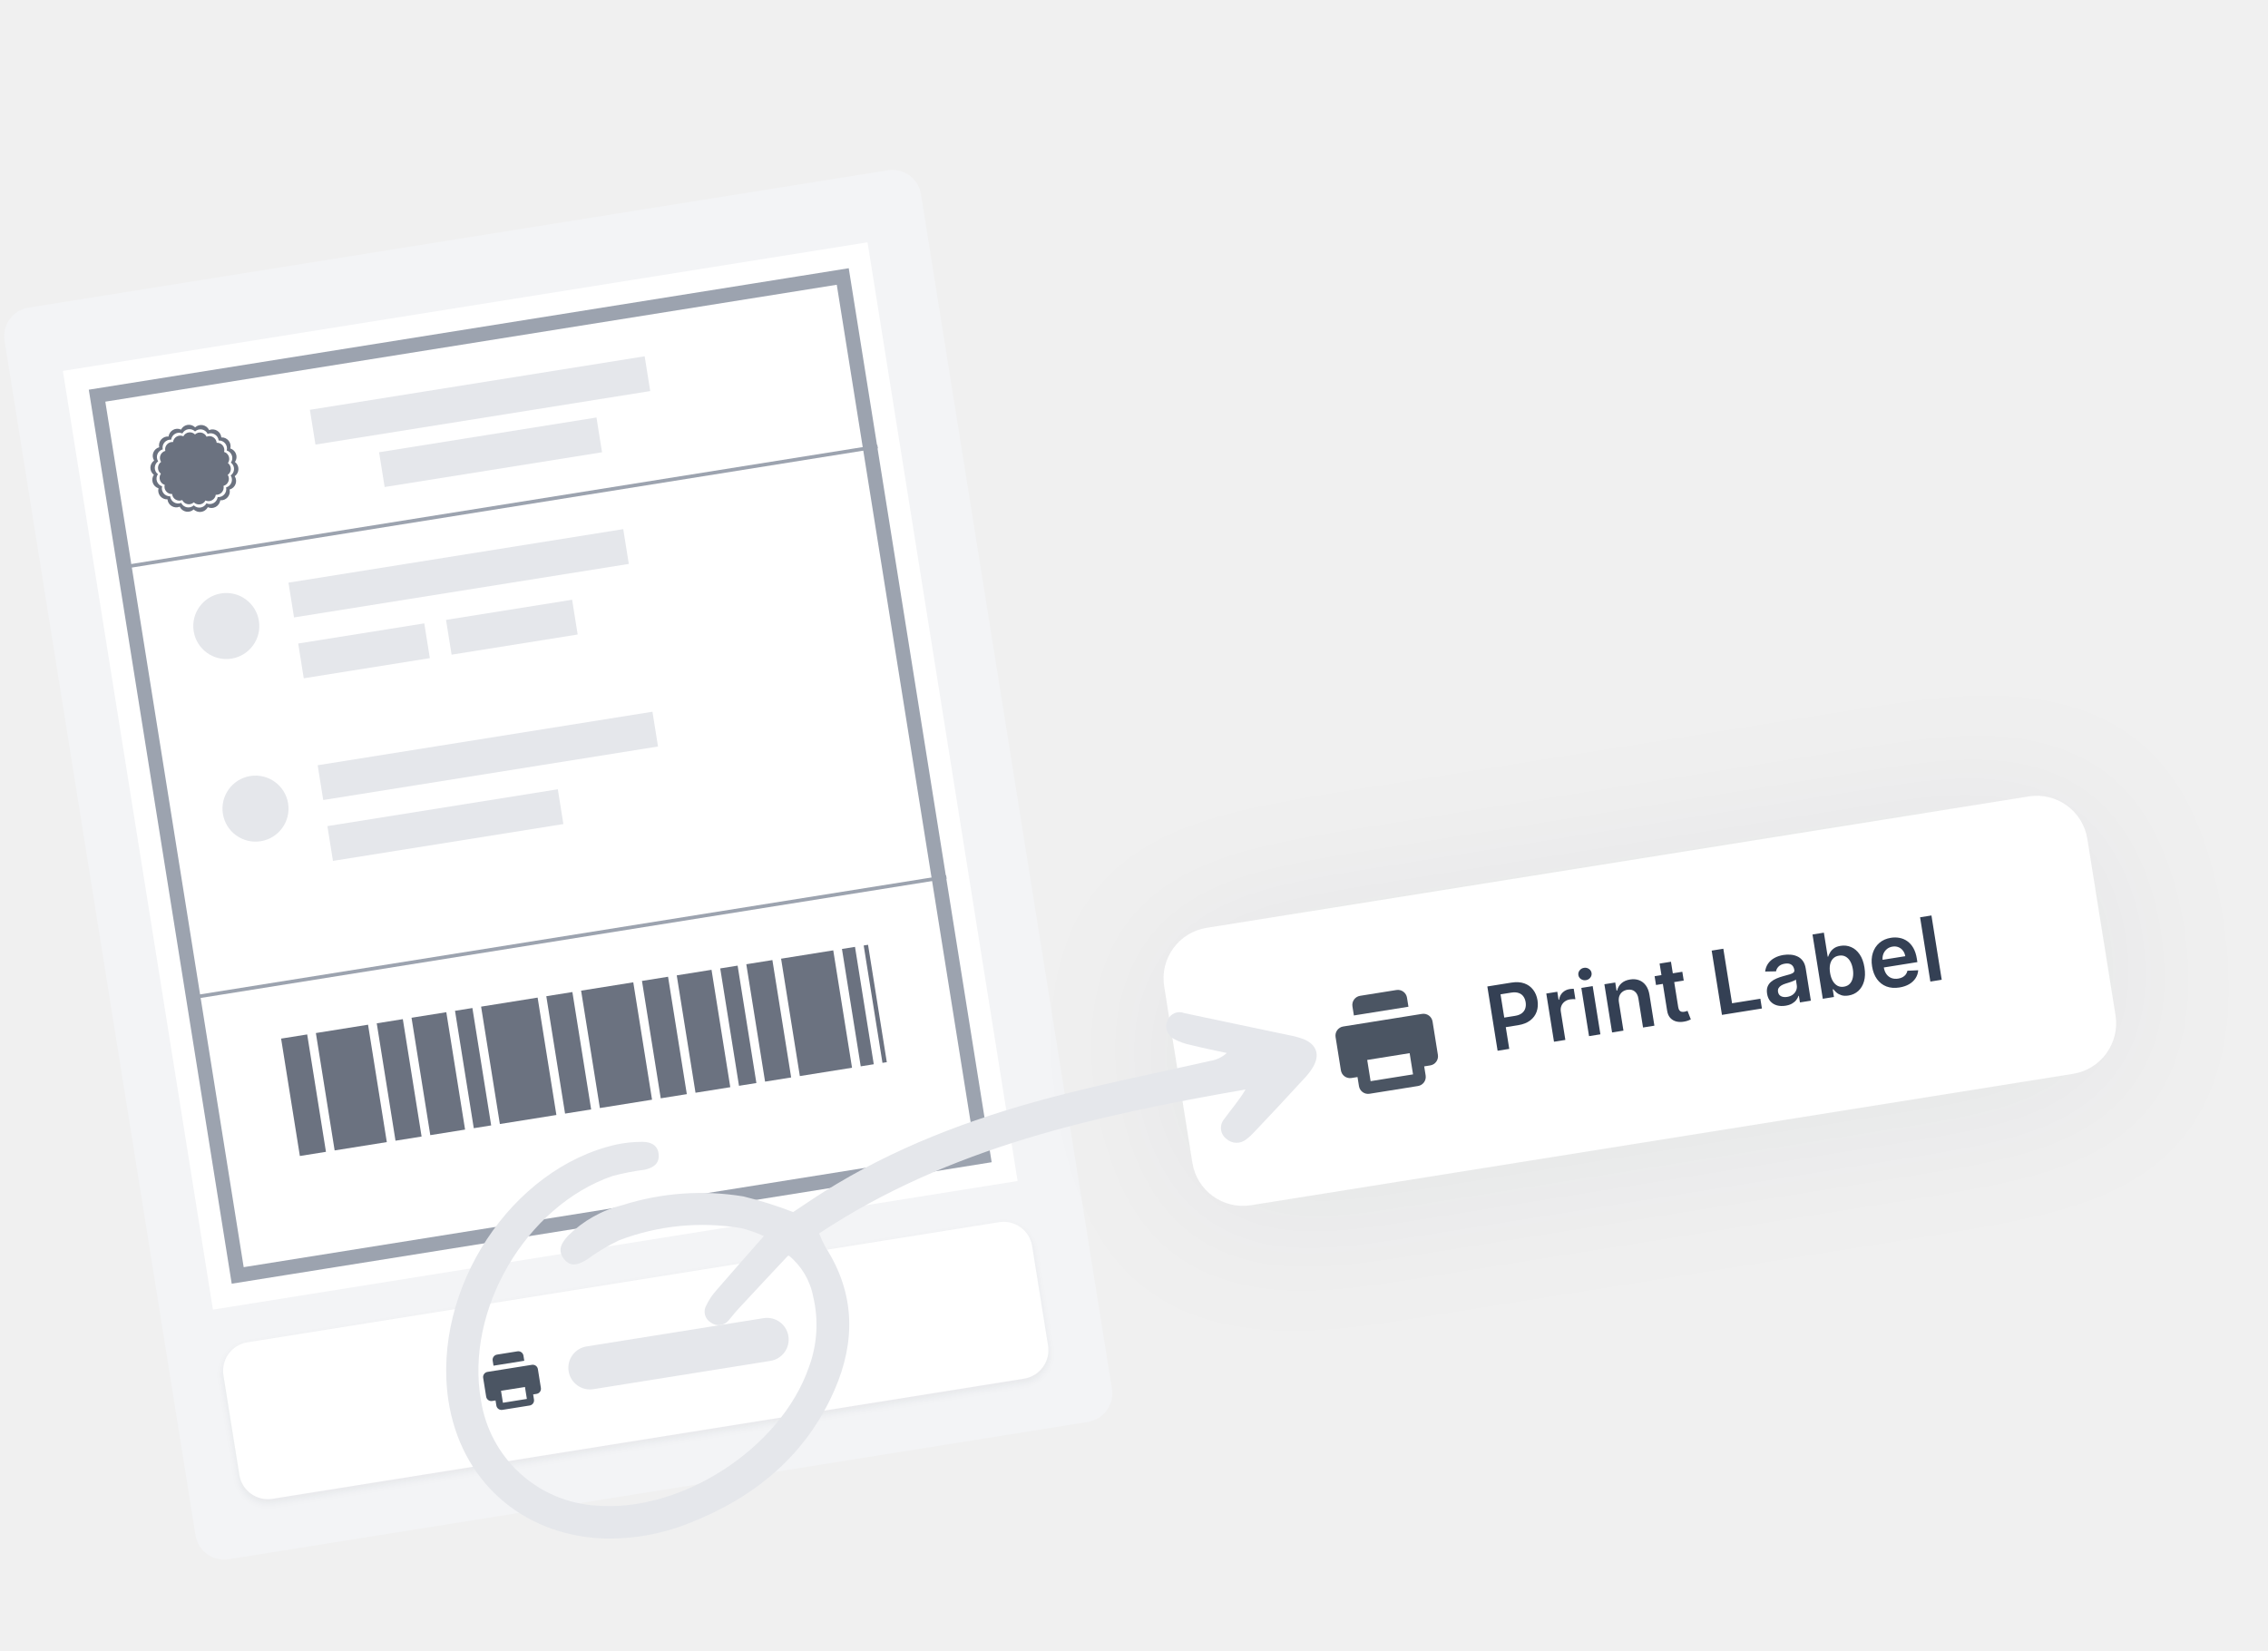
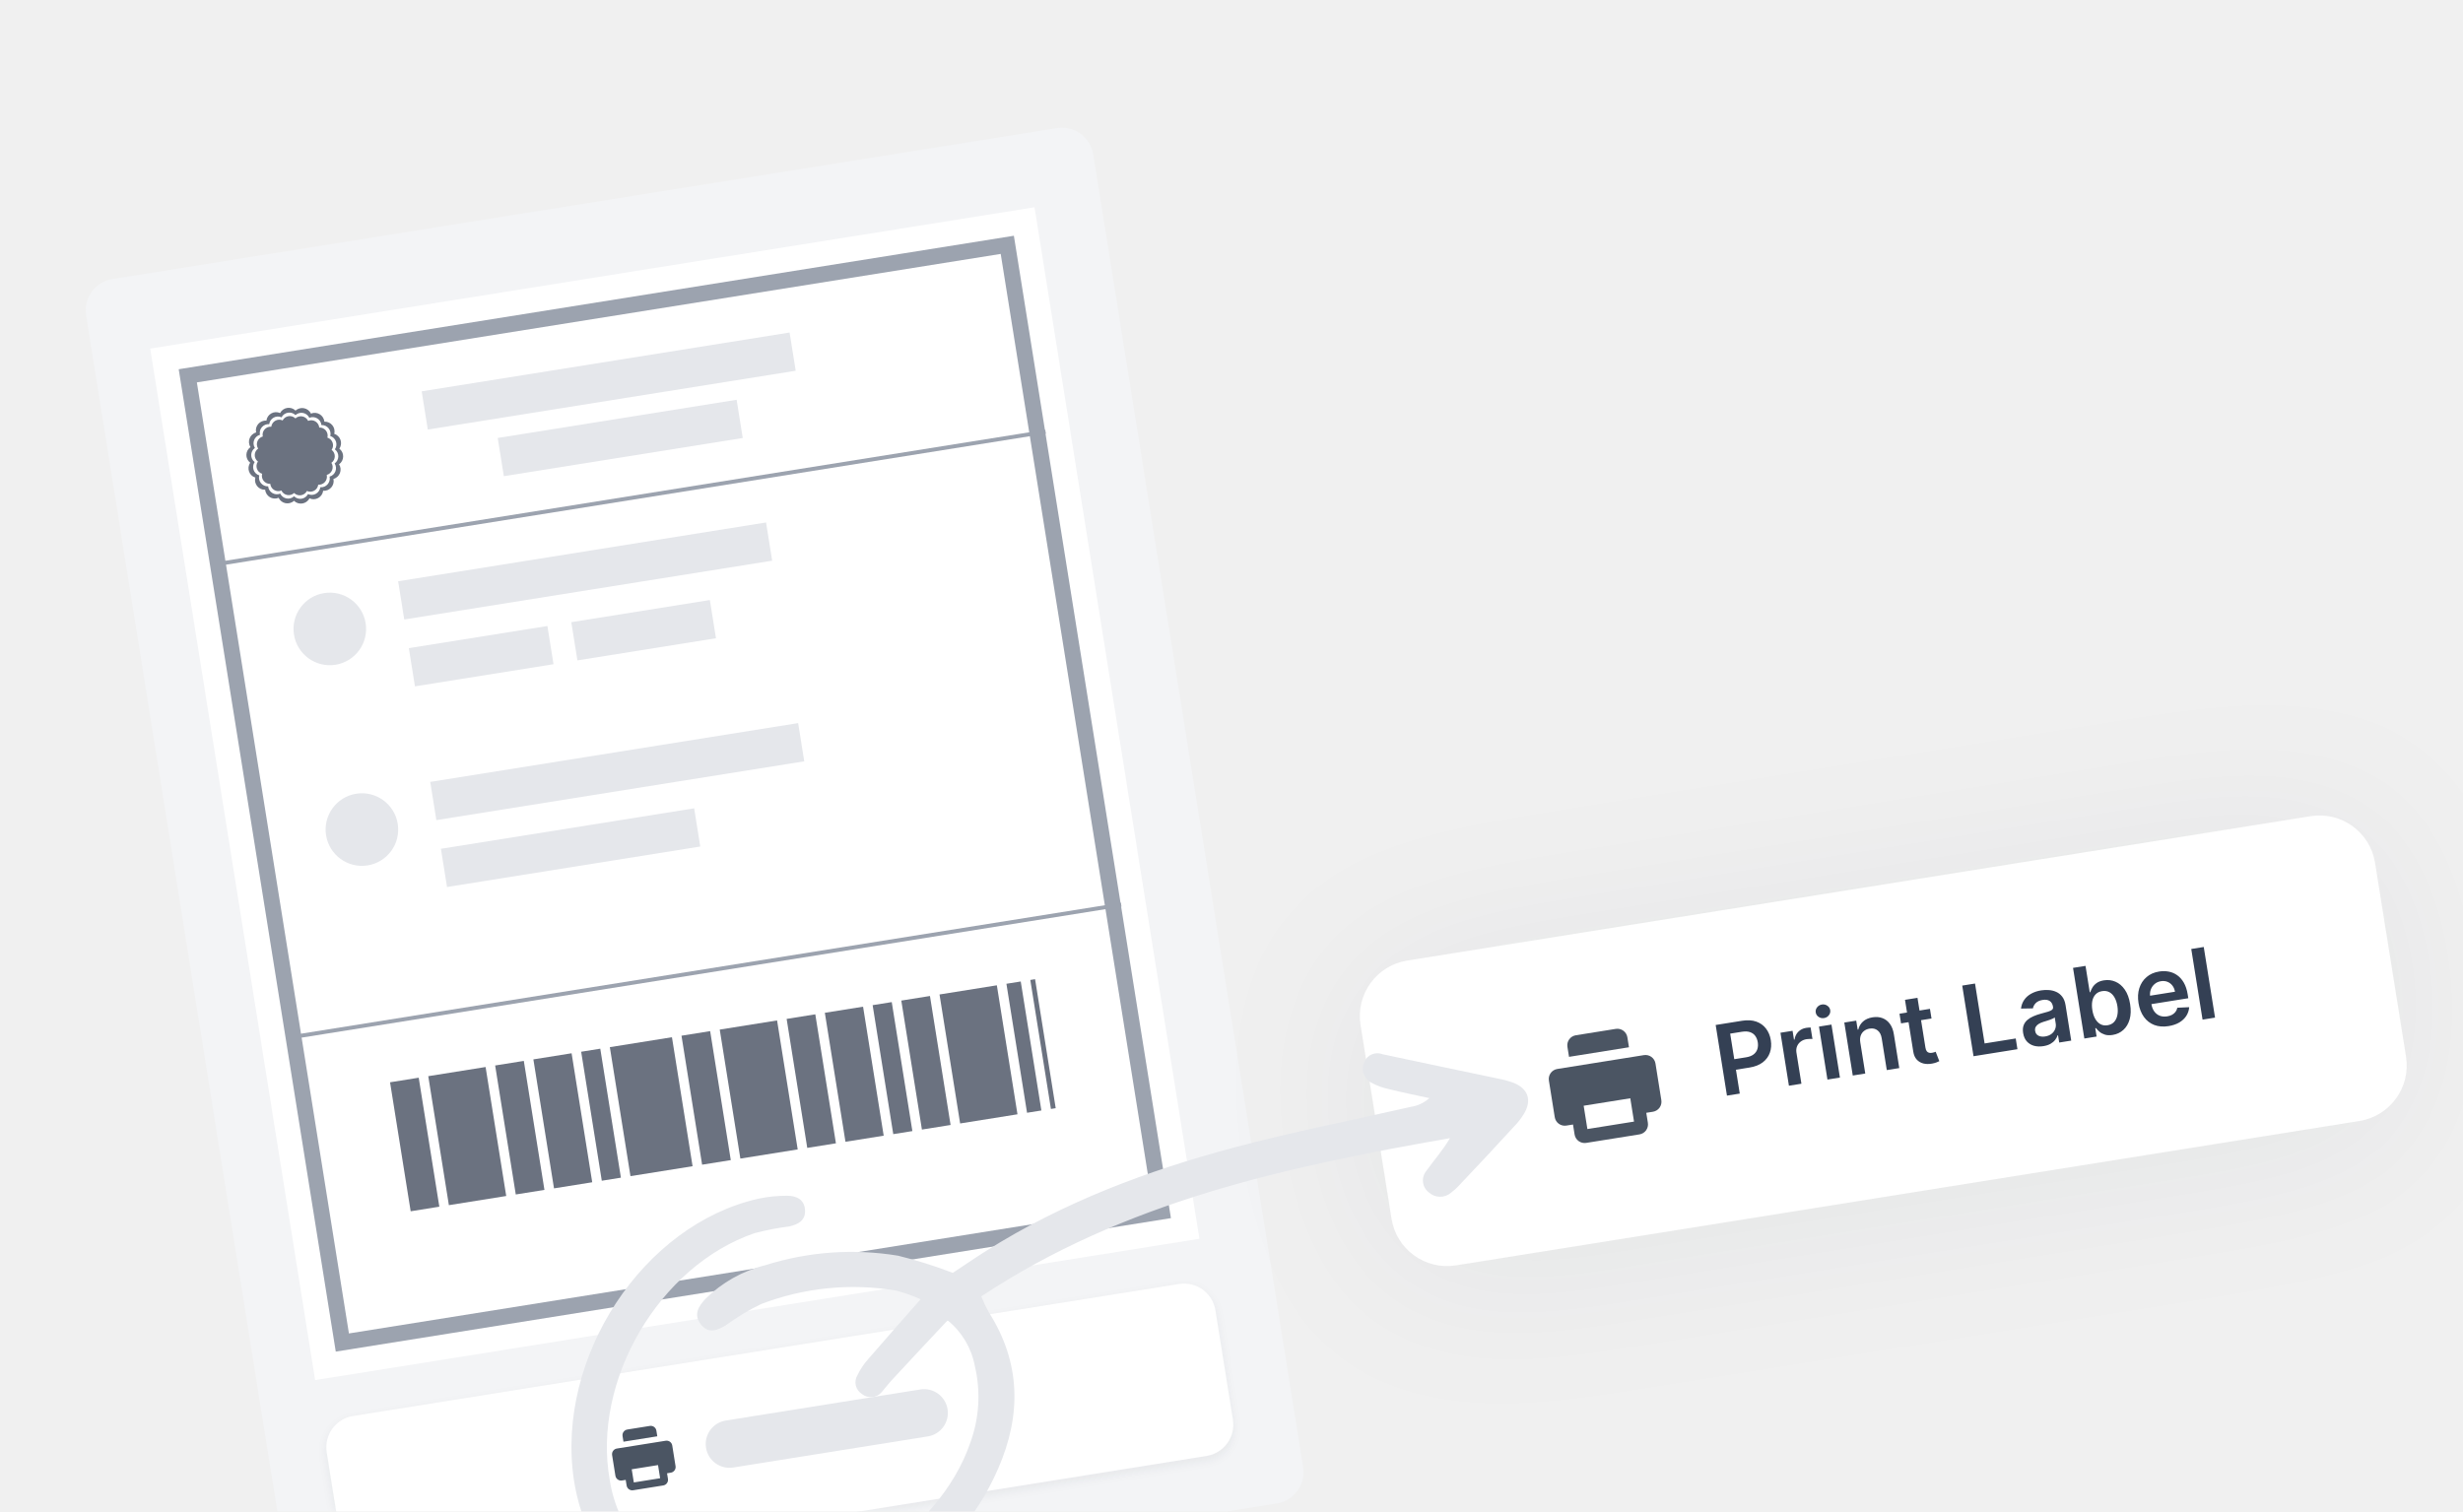
- <svg xmlns="http://www.w3.org/2000/svg" width="338" height="246" viewBox="0 0 338 246" fill="none">
-   <rect y="46.53" width="138.306" height="188.906" rx="4.301" transform="rotate(-9.08191 0 46.5303)" fill="#F3F4F6" />
-   <g filter="url(#filter0_d_400_962)">
-     <rect x="32.623" y="200.736" width="122.048" height="23.622" rx="4.301" transform="rotate(-9.08191 32.6235 200.736)" fill="white" />
-     <g clip-path="url(#clip0_400_962)">
-       <path d="M79.274 203.41L72.648 204.469C72.445 204.501 72.264 204.613 72.144 204.779C72.023 204.946 71.974 205.153 72.006 205.356L72.454 208.159C72.487 208.362 72.598 208.543 72.764 208.664C72.931 208.784 73.138 208.834 73.341 208.802L73.85 208.72L73.973 209.485C74.005 209.687 74.117 209.869 74.283 209.989C74.449 210.11 74.657 210.159 74.859 210.127L78.937 209.475C79.14 209.443 79.322 209.331 79.442 209.165C79.562 208.998 79.612 208.791 79.579 208.588L79.457 207.824L79.967 207.742C80.17 207.71 80.351 207.598 80.472 207.432C80.592 207.266 80.642 207.058 80.609 206.856L80.161 204.052C80.129 203.849 80.017 203.668 79.851 203.547C79.684 203.427 79.477 203.377 79.274 203.41L79.274 203.41ZM78.519 208.496L74.951 209.067L74.666 207.283L78.234 206.713L78.519 208.496ZM78.133 202.808L73.546 203.542L73.423 202.777C73.391 202.574 73.44 202.367 73.561 202.201C73.681 202.034 73.863 201.923 74.066 201.89L77.124 201.401C77.327 201.369 77.534 201.418 77.7 201.539C77.867 201.659 77.978 201.841 78.01 202.044L78.133 202.808Z" fill="#4B5563" />
+ <svg xmlns="http://www.w3.org/2000/svg" width="334" height="205" viewBox="0 0 334 205" fill="none">
+   <g clip-path="url(#clip0_482_874)">
+     <rect x="11" y="38.53" width="138.306" height="188.906" rx="4.301" transform="rotate(-9.08191 11 38.5302)" fill="#F3F4F6" />
+     <g filter="url(#filter0_d_482_874)">
+       <rect x="43.623" y="192.735" width="122.048" height="23.622" rx="4.301" transform="rotate(-9.08191 43.6235 192.735)" fill="white" />
+       <g clip-path="url(#clip1_482_874)">
+         <path d="M90.274 195.41L83.648 196.469C83.445 196.501 83.264 196.613 83.144 196.779C83.023 196.946 82.974 197.153 83.006 197.356L83.454 200.159C83.487 200.362 83.598 200.543 83.764 200.664C83.931 200.784 84.138 200.834 84.341 200.801L84.85 200.72L84.973 201.484C85.005 201.687 85.117 201.869 85.283 201.989C85.449 202.11 85.657 202.159 85.859 202.127L89.937 201.475C90.14 201.443 90.322 201.331 90.442 201.165C90.562 200.998 90.612 200.791 90.579 200.588L90.457 199.824L90.967 199.742C91.17 199.71 91.351 199.598 91.472 199.432C91.592 199.266 91.642 199.058 91.609 198.855L91.161 196.052C91.129 195.849 91.017 195.668 90.851 195.547C90.684 195.427 90.477 195.377 90.274 195.41L90.274 195.41ZM89.519 200.496L85.951 201.067L85.666 199.283L89.234 198.712L89.519 200.496ZM89.133 194.808L84.546 195.541L84.423 194.777C84.391 194.574 84.44 194.367 84.561 194.201C84.681 194.034 84.863 193.923 85.066 193.89L88.124 193.401C88.327 193.369 88.534 193.418 88.7 193.539C88.867 193.659 88.978 193.841 89.01 194.044L89.133 194.808Z" fill="#4B5563" />
+       </g>
+       <rect x="95.232" y="193.181" width="33.17" height="6.45" rx="3.225" transform="rotate(-9.08 95.2319 193.181)" fill="#E5E7EB" />
    </g>
-     <rect x="84.232" y="201.181" width="33.17" height="6.45" rx="3.225" transform="rotate(-9.08 84.2319 201.181)" fill="#E5E7EB" />
+     <rect x="20.37" y="47.281" width="121.44" height="141.679" transform="rotate(-9.08191 20.3701 47.2809)" fill="white" />
+     <rect x="25.465" y="50.972" width="112.542" height="132.782" transform="rotate(-9.08191 25.465 50.9716)" fill="white" stroke="#9CA3AF" stroke-width="2.151" />
+     <rect x="92.415" y="140.475" width="3.937" height="17.717" transform="rotate(-9.08191 92.4155 140.475)" fill="#6B7280" />
+     <rect x="97.602" y="139.646" width="7.874" height="17.717" transform="rotate(-9.08191 97.6016 139.646)" fill="#6B7280" />
+     <rect x="106.673" y="138.196" width="3.937" height="17.717" transform="rotate(-9.08191 106.673 138.196)" fill="#6B7280" />
+     <rect x="118.336" y="136.331" width="2.625" height="17.717" transform="rotate(-9.08191 118.336 136.331)" fill="#6B7280" />
+     <rect x="111.855" y="137.367" width="5.249" height="17.717" transform="rotate(-9.08191 111.855 137.367)" fill="#6B7280" />
+     <rect x="122.222" y="135.71" width="3.937" height="17.717" transform="rotate(-9.08191 122.222 135.71)" fill="#6B7280" />
+     <rect x="127.405" y="134.882" width="7.874" height="17.717" transform="rotate(-9.08191 127.405 134.882)" fill="#6B7280" />
+     <rect x="136.477" y="133.432" width="1.969" height="17.717" transform="rotate(-9.08191 136.477 133.432)" fill="#6B7280" />
+     <rect x="139.717" y="132.914" width="0.656" height="17.717" transform="rotate(-9.08191 139.717 132.914)" fill="#6B7280" />
+     <rect x="52.893" y="146.793" width="3.937" height="17.717" transform="rotate(-9.08191 52.8926 146.793)" fill="#6B7280" />
+     <rect x="58.075" y="145.964" width="7.874" height="17.717" transform="rotate(-9.08191 58.0752 145.964)" fill="#6B7280" />
+     <rect x="67.146" y="144.514" width="3.937" height="17.717" transform="rotate(-9.08191 67.146 144.514)" fill="#6B7280" />
+     <rect x="78.81" y="142.65" width="2.625" height="17.717" transform="rotate(-9.08191 78.8101 142.65)" fill="#6B7280" />
+     <rect x="72.33" y="143.686" width="5.249" height="17.717" transform="rotate(-9.08191 72.3301 143.686)" fill="#6B7280" />
+     <rect x="82.699" y="142.028" width="8.53" height="17.717" transform="rotate(-9.08191 82.6987 142.028)" fill="#6B7280" />
+     <line x1="30.34" y1="76.366" x2="141.787" y2="58.551" stroke="#9CA3AF" stroke-width="0.538" />
+     <g clip-path="url(#clip2_482_874)">
+       <path fill-rule="evenodd" clip-rule="evenodd" d="M42.165 56.097C42.984 55.755 43.904 56.307 43.986 57.191C44.873 57.15 45.548 57.983 45.323 58.842C46.173 59.107 46.521 60.119 46.015 60.851C46.723 61.39 46.704 62.46 45.978 62.975C46.458 63.722 46.073 64.724 45.217 64.958C45.412 65.824 44.708 66.634 43.824 66.562C43.71 67.444 42.774 67.963 41.966 67.592C41.557 68.382 40.5 68.549 39.867 67.924C39.213 68.527 38.163 68.323 37.782 67.519C36.963 67.861 36.043 67.309 35.961 66.425C35.074 66.466 34.399 65.633 34.624 64.774C33.775 64.509 33.426 63.497 33.932 62.765C33.224 62.226 33.243 61.156 33.969 60.641C33.49 59.894 33.874 58.893 34.73 58.658C34.535 57.792 35.239 56.982 36.124 57.054C36.237 56.172 37.173 55.653 37.981 56.024C38.39 55.234 39.447 55.067 40.08 55.692C40.734 55.089 41.785 55.293 42.165 56.097L42.165 56.097ZM41.946 56.667C42.684 56.359 43.511 56.857 43.586 57.652C44.383 57.615 44.991 58.365 44.789 59.138C45.553 59.377 45.867 60.288 45.412 60.946C46.048 61.432 46.032 62.395 45.379 62.858C45.81 63.531 45.464 64.432 44.694 64.644C44.869 65.423 44.235 66.152 43.439 66.087C43.337 66.881 42.494 67.348 41.767 67.014C41.399 67.726 40.447 67.876 39.878 67.313C39.289 67.856 38.343 67.672 38.001 66.949C37.264 67.257 36.436 66.759 36.361 65.964C35.563 66.001 34.956 65.251 35.158 64.478C34.394 64.24 34.08 63.328 34.535 62.67C33.899 62.184 33.915 61.221 34.569 60.758C34.137 60.085 34.483 59.184 35.254 58.972C35.078 58.193 35.712 57.464 36.508 57.529C36.61 56.735 37.453 56.268 38.181 56.602C38.548 55.891 39.5 55.74 40.069 56.303C40.658 55.76 41.604 55.944 41.947 56.668L41.946 56.667Z" fill="#6B7280" />
+       <path fill-rule="evenodd" clip-rule="evenodd" d="M41.786 57.084C42.463 56.801 43.224 57.258 43.292 57.989C44.025 57.955 44.584 58.645 44.398 59.355C45.101 59.574 45.389 60.411 44.97 61.016C45.555 61.462 45.54 62.347 44.94 62.773C45.336 63.391 45.018 64.219 44.31 64.414C44.471 65.13 43.889 65.8 43.157 65.74C43.063 66.47 42.289 66.899 41.62 66.592C41.283 67.246 40.408 67.384 39.885 66.867C39.344 67.366 38.475 67.197 38.16 66.532C37.482 66.815 36.722 66.358 36.653 65.627C35.92 65.661 35.362 64.972 35.547 64.261C34.845 64.042 34.557 63.205 34.975 62.6C34.39 62.154 34.405 61.269 35.006 60.843C34.609 60.225 34.927 59.397 35.635 59.202C35.474 58.486 36.056 57.816 36.788 57.876C36.882 57.146 37.656 56.717 38.325 57.024C38.663 56.37 39.537 56.232 40.061 56.749C40.602 56.25 41.471 56.419 41.786 57.084L41.786 57.084Z" fill="#6B7280" />
+     </g>
+     <line x1="40.593" y1="140.512" x2="152.04" y2="122.698" stroke="#9CA3AF" stroke-width="0.538" />
+     <rect x="57.183" y="53.077" width="50.525" height="5.249" transform="rotate(-9.08191 57.1826 53.0767)" fill="#E5E7EB" />
+     <rect x="67.495" y="59.402" width="32.809" height="5.249" transform="rotate(-9.08191 67.4951 59.4021)" fill="#E5E7EB" />
+     <rect x="53.991" y="78.838" width="50.525" height="5.249" transform="rotate(-9.08191 53.9912 78.8377)" fill="#E5E7EB" />
+     <rect x="55.441" y="87.909" width="19.029" height="5.249" transform="rotate(-9.08191 55.4414 87.909)" fill="#E5E7EB" />
+     <rect x="77.472" y="84.387" width="19.029" height="5.249" transform="rotate(-9.08191 77.4722 84.3874)" fill="#E5E7EB" />
+     <circle cx="44.725" cy="85.303" r="4.921" transform="rotate(-9.08191 44.7248 85.3028)" fill="#E5E7EB" />
+     <g filter="url(#filter1_d_482_874)">
+       <g clip-path="url(#clip3_482_874)">
+         <rect x="183.297" y="131.488" width="139.319" height="41.865" rx="7.623" transform="rotate(-9.08191 183.297 131.488)" fill="white" />
+         <g clip-path="url(#clip4_482_874)">
+           <path d="M222.923 143.109L211.18 144.987C210.82 145.044 210.498 145.242 210.285 145.537C210.071 145.831 209.984 146.199 210.041 146.558L210.835 151.527C210.893 151.886 211.091 152.208 211.385 152.421C211.68 152.635 212.048 152.722 212.407 152.665L213.31 152.521L213.527 153.876C213.584 154.235 213.782 154.557 214.077 154.77C214.372 154.984 214.739 155.071 215.099 155.014L222.325 153.859C222.685 153.801 223.006 153.603 223.22 153.309C223.433 153.014 223.521 152.647 223.464 152.287L223.247 150.932L224.15 150.788C224.51 150.73 224.832 150.532 225.045 150.238C225.259 149.943 225.346 149.576 225.289 149.216L224.495 144.248C224.437 143.888 224.239 143.567 223.945 143.353C223.65 143.14 223.282 143.052 222.923 143.109L222.923 143.109ZM221.585 152.124L215.261 153.135L214.756 149.973L221.079 148.963L221.585 152.124ZM220.9 142.043L212.77 143.343L212.553 141.988C212.496 141.628 212.583 141.261 212.797 140.966C213.01 140.672 213.332 140.474 213.691 140.416L219.111 139.55C219.471 139.492 219.838 139.58 220.133 139.794C220.428 140.007 220.626 140.329 220.683 140.688L220.9 142.043Z" fill="#4B5563" />
+         </g>
+         <path d="M234.188 148.602L232.657 139.021L236.249 138.447C236.985 138.329 237.625 138.368 238.168 138.563C238.714 138.757 239.153 139.074 239.485 139.513C239.821 139.949 240.037 140.471 240.134 141.079C240.232 141.693 240.19 142.26 240.007 142.778C239.825 143.297 239.503 143.734 239.041 144.089C238.58 144.441 237.979 144.676 237.24 144.794L234.859 145.175L234.631 143.748L236.778 143.405C237.208 143.336 237.549 143.205 237.799 143.011C238.05 142.818 238.22 142.58 238.309 142.297C238.401 142.013 238.42 141.702 238.366 141.362C238.311 141.022 238.196 140.733 238.021 140.496C237.849 140.258 237.612 140.089 237.312 139.99C237.014 139.887 236.648 139.871 236.215 139.94L234.624 140.194L235.924 148.325L234.188 148.602ZM242.591 147.259L241.443 140.073L243.085 139.811L243.276 141.009L243.351 140.997C243.416 140.561 243.589 140.205 243.871 139.93C244.156 139.651 244.504 139.478 244.916 139.413C245.01 139.398 245.115 139.386 245.232 139.377C245.351 139.364 245.451 139.359 245.532 139.362L245.781 140.92C245.705 140.907 245.588 140.903 245.429 140.909C245.272 140.912 245.122 140.924 244.979 140.947C244.67 140.997 244.403 141.108 244.178 141.282C243.956 141.452 243.793 141.665 243.69 141.921C243.588 142.177 243.56 142.458 243.609 142.764L244.285 146.988L242.591 147.259ZM247.814 146.424L246.666 139.238L248.359 138.968L249.508 146.153L247.814 146.424ZM247.354 138.083C247.086 138.125 246.841 138.073 246.619 137.927C246.397 137.777 246.265 137.575 246.225 137.323C246.184 137.067 246.246 136.835 246.411 136.626C246.576 136.414 246.792 136.287 247.06 136.244C247.331 136.201 247.577 136.254 247.796 136.405C248.018 136.552 248.149 136.753 248.19 137.009C248.23 137.261 248.168 137.493 248.004 137.705C247.842 137.913 247.625 138.039 247.354 138.083ZM252.27 141.394L252.943 145.604L251.249 145.875L250.101 138.689L251.719 138.431L251.914 139.652L251.999 139.638C252.1 139.209 252.312 138.848 252.636 138.553C252.963 138.257 253.395 138.067 253.931 137.981C254.427 137.902 254.876 137.939 255.278 138.092C255.683 138.245 256.019 138.506 256.286 138.876C256.556 139.246 256.735 139.717 256.824 140.292L257.555 144.867L255.862 145.138L255.172 140.824C255.096 140.344 254.911 139.988 254.618 139.757C254.328 139.525 253.965 139.444 253.528 139.514C253.232 139.561 252.979 139.669 252.769 139.836C252.562 140.001 252.412 140.215 252.32 140.479C252.231 140.743 252.214 141.048 252.27 141.394ZM261.716 136.833L261.926 138.143L257.795 138.803L257.586 137.493L261.716 136.833ZM258.33 135.608L260.024 135.338L261.102 142.084C261.138 142.311 261.201 142.48 261.289 142.591C261.379 142.698 261.486 142.764 261.608 142.789C261.731 142.815 261.862 142.816 262.002 142.794C262.108 142.777 262.204 142.753 262.289 142.724C262.377 142.694 262.443 142.669 262.488 142.649L262.985 143.927C262.899 143.973 262.775 144.028 262.613 144.092C262.454 144.156 262.254 144.21 262.015 144.255C261.593 144.335 261.201 144.332 260.838 144.246C260.476 144.157 260.17 143.979 259.923 143.711C259.679 143.443 259.522 143.085 259.453 142.635L258.33 135.608ZM267.624 143.258L266.092 133.677L267.828 133.399L269.127 141.525L273.347 140.851L273.579 142.306L267.624 143.258ZM277.101 141.891C276.646 141.964 276.223 141.949 275.832 141.845C275.444 141.737 275.118 141.54 274.855 141.252C274.595 140.965 274.427 140.585 274.351 140.114C274.287 139.709 274.308 139.362 274.415 139.073C274.523 138.784 274.693 138.539 274.926 138.338C275.16 138.138 275.432 137.971 275.744 137.838C276.058 137.702 276.386 137.587 276.73 137.494C277.144 137.383 277.479 137.289 277.735 137.213C277.991 137.134 278.173 137.047 278.279 136.953C278.388 136.856 278.43 136.726 278.404 136.564L278.4 136.536C278.343 136.183 278.195 135.927 277.955 135.767C277.715 135.607 277.399 135.559 277.006 135.622C276.591 135.688 276.277 135.831 276.062 136.051C275.851 136.27 275.723 136.51 275.678 136.769L274.061 136.798C274.116 136.341 274.264 135.943 274.504 135.604C274.743 135.262 275.059 134.985 275.45 134.772C275.841 134.556 276.287 134.407 276.79 134.327C277.136 134.272 277.487 134.257 277.843 134.284C278.199 134.31 278.534 134.394 278.847 134.536C279.161 134.674 279.428 134.889 279.651 135.18C279.876 135.47 280.027 135.853 280.104 136.331L280.872 141.14L279.244 141.4L279.087 140.413L279.03 140.422C278.959 140.638 278.844 140.848 278.685 141.053C278.528 141.254 278.318 141.43 278.055 141.581C277.793 141.728 277.476 141.831 277.101 141.891ZM277.342 140.577C277.682 140.522 277.966 140.408 278.194 140.234C278.422 140.057 278.585 139.845 278.683 139.599C278.784 139.353 278.814 139.097 278.771 138.832L278.636 137.985C278.59 138.037 278.506 138.092 278.384 138.15C278.265 138.208 278.13 138.263 277.979 138.316C277.827 138.369 277.677 138.419 277.528 138.465C277.378 138.511 277.249 138.551 277.139 138.584C276.892 138.659 276.675 138.751 276.488 138.861C276.3 138.971 276.16 139.106 276.067 139.264C275.974 139.42 275.945 139.607 275.98 139.825C276.029 140.137 276.181 140.354 276.434 140.477C276.687 140.6 276.99 140.633 277.342 140.577ZM282.65 140.856L281.118 131.275L282.812 131.004L283.385 134.588L283.455 134.576C283.514 134.388 283.608 134.182 283.736 133.961C283.863 133.736 284.051 133.531 284.3 133.347C284.548 133.161 284.883 133.034 285.304 132.966C285.859 132.877 286.382 132.939 286.873 133.152C287.367 133.361 287.79 133.72 288.14 134.23C288.493 134.737 288.733 135.389 288.86 136.188C288.987 136.977 288.964 137.668 288.794 138.262C288.623 138.855 288.338 139.332 287.938 139.694C287.539 140.055 287.057 140.281 286.492 140.371C286.081 140.437 285.728 140.423 285.435 140.329C285.142 140.235 284.897 140.105 284.701 139.938C284.507 139.767 284.351 139.602 284.233 139.442L284.134 139.457L284.315 140.589L282.65 140.856ZM283.736 136.997C283.811 137.462 283.941 137.859 284.128 138.187C284.318 138.515 284.553 138.757 284.834 138.914C285.118 139.067 285.439 139.114 285.798 139.057C286.172 138.997 286.469 138.847 286.69 138.607C286.91 138.364 287.056 138.058 287.128 137.688C287.203 137.315 287.205 136.904 287.133 136.454C287.061 136.008 286.934 135.623 286.751 135.297C286.568 134.971 286.334 134.73 286.05 134.574C285.766 134.418 285.435 134.37 285.058 134.43C284.696 134.488 284.404 134.632 284.182 134.863C283.96 135.094 283.811 135.391 283.735 135.755C283.661 136.119 283.662 136.533 283.736 136.997ZM294.077 139.173C293.356 139.288 292.71 139.238 292.138 139.022C291.569 138.803 291.1 138.44 290.731 137.933C290.362 137.422 290.117 136.791 289.997 136.04C289.878 135.301 289.915 134.63 290.107 134.026C290.301 133.42 290.627 132.92 291.085 132.527C291.543 132.13 292.116 131.877 292.802 131.768C293.244 131.697 293.674 131.702 294.09 131.782C294.508 131.86 294.892 132.022 295.242 132.27C295.595 132.517 295.896 132.856 296.144 133.287C296.391 133.714 296.565 134.243 296.666 134.873L296.749 135.392L290.859 136.334L290.677 135.192L294.943 134.51C294.888 134.186 294.772 133.909 294.594 133.678C294.416 133.445 294.192 133.274 293.922 133.167C293.656 133.059 293.36 133.031 293.036 133.083C292.69 133.139 292.399 133.271 292.164 133.482C291.928 133.689 291.759 133.94 291.656 134.235C291.555 134.526 291.529 134.832 291.577 135.154L291.737 136.15C291.803 136.568 291.937 136.915 292.138 137.19C292.338 137.461 292.588 137.655 292.888 137.77C293.187 137.882 293.521 137.909 293.889 137.85C294.135 137.811 294.353 137.741 294.542 137.64C294.73 137.537 294.886 137.404 295.011 137.244C295.135 137.083 295.219 136.895 295.261 136.681L296.871 136.606C296.838 137.04 296.706 137.435 296.475 137.792C296.247 138.145 295.93 138.442 295.524 138.683C295.117 138.92 294.635 139.084 294.077 139.173ZM298.844 128.441L300.375 138.022L298.682 138.293L297.15 128.712L298.844 128.441Z" fill="#344054" />
+       </g>
+     </g>
+     <path d="M128.502 179.081C125.857 181.905 123.416 184.497 120.993 187.125C120.476 187.673 120.026 188.291 119.55 188.83C119.228 189.205 118.773 189.442 118.281 189.49C117.788 189.538 117.296 189.395 116.907 189.09C116.696 188.962 116.512 188.793 116.366 188.594C116.22 188.395 116.115 188.168 116.056 187.928C115.998 187.688 115.988 187.439 116.027 187.195C116.066 186.951 116.153 186.717 116.283 186.507C116.658 185.726 117.141 185.002 117.717 184.356C119.977 181.737 122.271 179.147 124.837 176.225C123.763 175.734 122.647 175.34 121.503 175.046C115.365 174.012 109.063 174.638 103.248 176.858C101.592 177.651 100.013 178.596 98.533 179.682C97.358 180.406 96.103 180.987 95.051 179.64C93.999 178.294 94.733 177.182 95.66 176.171C97.908 173.943 100.716 172.363 103.788 171.6C109.598 169.765 115.759 169.323 121.773 170.31C124.298 170.925 126.781 171.704 129.205 172.644C130.552 171.76 132.146 170.659 133.783 169.627C144.178 163.074 155.504 158.803 167.265 155.663C175.247 153.522 183.298 151.956 191.315 150.124C192.251 149.991 193.126 149.578 193.824 148.939C192.082 148.559 190.321 148.211 188.598 147.777C187.649 147.602 186.735 147.275 185.891 146.807C185.409 146.534 185.051 146.085 184.893 145.555C184.734 145.024 184.787 144.452 185.041 143.96C185.25 143.513 185.623 143.164 186.082 142.985C186.541 142.805 187.052 142.809 187.508 142.996C192.699 144.108 197.895 145.183 203.091 146.281C203.837 146.416 204.57 146.615 205.283 146.875C207.242 147.692 207.754 149.227 206.658 151.071C206.261 151.72 205.79 152.32 205.254 152.859C202.837 155.5 200.399 158.113 197.94 160.698C197.58 161.101 197.18 161.466 196.748 161.79C196.327 162.144 195.792 162.332 195.243 162.321C194.694 162.309 194.167 162.099 193.761 161.728C193.542 161.562 193.359 161.354 193.223 161.115C193.086 160.876 193 160.612 192.969 160.339C192.937 160.066 192.962 159.789 193.041 159.526C193.119 159.262 193.25 159.018 193.426 158.806C194.459 157.352 195.662 156.019 196.626 154.372C174.382 158.259 152.483 162.973 133.072 175.831C133.364 176.573 133.705 177.294 134.092 177.991C138.442 184.818 138.51 191.935 135.386 199.123C131.134 208.9 123.487 215.177 113.717 219.006C109.579 220.667 105.14 221.443 100.684 221.285C88.634 220.694 79.621 212.585 77.817 200.677C75.363 184.085 87.196 166.083 102.884 162.573C104.15 162.308 105.441 162.177 106.735 162.181C108.035 162.174 109.137 162.721 109.172 164.222C109.206 165.555 108.212 166.07 107.088 166.331C105.48 166.536 103.888 166.845 102.32 167.257C89.358 171.706 80.257 187.304 82.69 200.759C83.339 204.924 85.389 208.743 88.502 211.585C91.615 214.427 95.605 216.123 99.811 216.391C112.515 217.461 127.338 207.883 131.545 195.777C132.8 192.404 133.023 188.733 132.185 185.233C131.725 182.811 130.42 180.631 128.502 179.081Z" fill="#E5E7EB" />
+     <rect x="58.343" y="106.051" width="50.525" height="5.249" transform="rotate(-9.08191 58.3428 106.051)" fill="#E5E7EB" />
+     <rect x="59.792" y="115.123" width="34.777" height="5.249" transform="rotate(-9.08191 59.792 115.123)" fill="#E5E7EB" />
+     <circle cx="49.077" cy="112.516" r="4.921" transform="rotate(-9.08191 49.0768 112.516)" fill="#E5E7EB" />
  </g>
-   <rect x="9.37" y="55.281" width="121.44" height="141.679" transform="rotate(-9.08191 9.37012 55.2809)" fill="white" />
-   <rect x="14.465" y="58.972" width="112.542" height="132.782" transform="rotate(-9.08191 14.465 58.9717)" fill="white" stroke="#9CA3AF" stroke-width="2.151" />
-   <rect x="81.415" y="148.475" width="3.937" height="17.717" transform="rotate(-9.08191 81.4155 148.475)" fill="#6B7280" />
-   <rect x="86.602" y="147.646" width="7.874" height="17.717" transform="rotate(-9.08191 86.6016 147.646)" fill="#6B7280" />
-   <rect x="95.673" y="146.196" width="3.937" height="17.717" transform="rotate(-9.08191 95.6733 146.196)" fill="#6B7280" />
-   <rect x="107.336" y="144.332" width="2.625" height="17.717" transform="rotate(-9.08191 107.336 144.332)" fill="#6B7280" />
-   <rect x="100.855" y="145.367" width="5.249" height="17.717" transform="rotate(-9.08191 100.855 145.367)" fill="#6B7280" />
-   <rect x="111.222" y="143.71" width="3.937" height="17.717" transform="rotate(-9.08191 111.222 143.71)" fill="#6B7280" />
-   <rect x="116.405" y="142.882" width="7.874" height="17.717" transform="rotate(-9.08191 116.405 142.882)" fill="#6B7280" />
-   <rect x="125.477" y="141.432" width="1.969" height="17.717" transform="rotate(-9.08191 125.477 141.432)" fill="#6B7280" />
-   <rect x="128.717" y="140.914" width="0.656" height="17.717" transform="rotate(-9.08191 128.717 140.914)" fill="#6B7280" />
-   <rect x="41.893" y="154.793" width="3.937" height="17.717" transform="rotate(-9.08191 41.8926 154.793)" fill="#6B7280" />
-   <rect x="47.075" y="153.964" width="7.874" height="17.717" transform="rotate(-9.08191 47.0752 153.964)" fill="#6B7280" />
-   <rect x="56.146" y="152.514" width="3.937" height="17.717" transform="rotate(-9.08191 56.146 152.514)" fill="#6B7280" />
-   <rect x="67.81" y="150.65" width="2.625" height="17.717" transform="rotate(-9.08191 67.8101 150.65)" fill="#6B7280" />
-   <rect x="61.33" y="151.686" width="5.249" height="17.717" transform="rotate(-9.08191 61.3301 151.686)" fill="#6B7280" />
-   <rect x="71.699" y="150.028" width="8.53" height="17.717" transform="rotate(-9.08191 71.6987 150.028)" fill="#6B7280" />
-   <line x1="19.34" y1="84.366" x2="130.787" y2="66.551" stroke="#9CA3AF" stroke-width="0.538" />
-   <g clip-path="url(#clip1_400_962)">
-     <path fill-rule="evenodd" clip-rule="evenodd" d="M31.165 64.097C31.984 63.755 32.904 64.308 32.986 65.191C33.873 65.15 34.548 65.984 34.323 66.842C35.173 67.107 35.521 68.119 35.015 68.851C35.723 69.39 35.704 70.46 34.978 70.975C35.458 71.722 35.073 72.724 34.217 72.958C34.412 73.824 33.708 74.634 32.824 74.562C32.71 75.444 31.774 75.963 30.966 75.592C30.557 76.382 29.5 76.549 28.867 75.924C28.213 76.527 27.163 76.323 26.782 75.519C25.963 75.861 25.043 75.309 24.961 74.425C24.074 74.466 23.399 73.633 23.624 72.774C22.774 72.509 22.426 71.497 22.932 70.766C22.224 70.226 22.243 69.156 22.969 68.641C22.49 67.894 22.874 66.893 23.73 66.658C23.535 65.792 24.239 64.983 25.124 65.055C25.237 64.172 26.173 63.653 26.982 64.024C27.39 63.234 28.447 63.067 29.08 63.692C29.734 63.089 30.785 63.293 31.165 64.097L31.165 64.097ZM30.946 64.668C31.683 64.359 32.511 64.857 32.586 65.652C33.383 65.615 33.991 66.365 33.789 67.138C34.553 67.377 34.867 68.288 34.412 68.946C35.048 69.432 35.032 70.395 34.379 70.858C34.81 71.531 34.464 72.433 33.694 72.644C33.869 73.423 33.235 74.152 32.439 74.087C32.337 74.881 31.494 75.348 30.767 75.014C30.399 75.726 29.447 75.876 28.878 75.314C28.289 75.856 27.343 75.672 27.001 74.949C26.264 75.257 25.436 74.76 25.361 73.964C24.563 74.001 23.956 73.251 24.158 72.478C23.394 72.24 23.08 71.329 23.535 70.67C22.899 70.184 22.915 69.221 23.569 68.758C23.137 68.085 23.483 67.184 24.254 66.973C24.078 66.193 24.712 65.465 25.508 65.529C25.61 64.735 26.453 64.268 27.181 64.602C27.548 63.891 28.5 63.74 29.069 64.303C29.658 63.76 30.604 63.944 30.947 64.668L30.946 64.668Z" fill="#6B7280" />
-     <path fill-rule="evenodd" clip-rule="evenodd" d="M30.786 65.084C31.463 64.801 32.224 65.258 32.292 65.989C33.025 65.955 33.584 66.645 33.398 67.355C34.101 67.574 34.389 68.411 33.97 69.016C34.555 69.462 34.54 70.348 33.94 70.773C34.336 71.391 34.018 72.22 33.31 72.414C33.471 73.13 32.889 73.8 32.157 73.74C32.063 74.47 31.289 74.899 30.62 74.592C30.283 75.246 29.408 75.384 28.885 74.867C28.344 75.366 27.475 75.197 27.16 74.532C26.482 74.815 25.722 74.358 25.653 73.627C24.92 73.661 24.362 72.972 24.547 72.261C23.845 72.042 23.557 71.205 23.975 70.6C23.39 70.154 23.405 69.269 24.006 68.843C23.61 68.225 23.927 67.397 24.635 67.202C24.474 66.486 25.056 65.817 25.788 65.876C25.882 65.146 26.656 64.717 27.325 65.024C27.663 64.37 28.537 64.232 29.061 64.749C29.602 64.25 30.471 64.419 30.786 65.084L30.786 65.084Z" fill="#6B7280" />
-   </g>
-   <line x1="29.593" y1="148.513" x2="141.04" y2="130.698" stroke="#9CA3AF" stroke-width="0.538" />
-   <rect x="46.183" y="61.077" width="50.525" height="5.249" transform="rotate(-9.08191 46.1826 61.0768)" fill="#E5E7EB" />
-   <rect x="56.495" y="67.402" width="32.809" height="5.249" transform="rotate(-9.08191 56.4951 67.4022)" fill="#E5E7EB" />
-   <rect x="42.991" y="86.838" width="50.525" height="5.249" transform="rotate(-9.08191 42.9912 86.8378)" fill="#E5E7EB" />
-   <rect x="44.441" y="95.909" width="19.029" height="5.249" transform="rotate(-9.08191 44.4414 95.9091)" fill="#E5E7EB" />
-   <rect x="66.472" y="92.388" width="19.029" height="5.249" transform="rotate(-9.08191 66.4722 92.3875)" fill="#E5E7EB" />
-   <circle cx="33.725" cy="93.303" r="4.921" transform="rotate(-9.08191 33.7248 93.3028)" fill="#E5E7EB" />
-   <g filter="url(#filter1_d_400_962)">
-     <g clip-path="url(#clip2_400_962)">
-       <rect x="172.297" y="139.488" width="139.319" height="41.865" rx="7.623" transform="rotate(-9.08191 172.297 139.488)" fill="white" />
-       <g clip-path="url(#clip3_400_962)">
-         <path d="M211.923 151.11L200.18 152.987C199.82 153.044 199.498 153.242 199.285 153.537C199.071 153.831 198.984 154.199 199.041 154.558L199.835 159.527C199.893 159.886 200.091 160.208 200.385 160.421C200.68 160.635 201.048 160.722 201.407 160.665L202.31 160.521L202.527 161.876C202.584 162.235 202.782 162.557 203.077 162.77C203.372 162.984 203.739 163.071 204.099 163.014L211.325 161.859C211.685 161.801 212.006 161.604 212.22 161.309C212.433 161.014 212.521 160.647 212.464 160.287L212.247 158.932L213.15 158.788C213.51 158.73 213.832 158.533 214.045 158.238C214.259 157.943 214.346 157.576 214.289 157.216L213.495 152.248C213.437 151.889 213.239 151.567 212.945 151.353C212.65 151.14 212.282 151.052 211.923 151.11L211.923 151.11ZM210.585 160.124L204.261 161.135L203.756 157.974L210.079 156.963L210.585 160.124ZM209.9 150.043L201.77 151.343L201.553 149.988C201.496 149.629 201.583 149.261 201.797 148.966C202.01 148.672 202.332 148.474 202.691 148.416L208.111 147.55C208.471 147.492 208.838 147.58 209.133 147.794C209.428 148.007 209.626 148.329 209.683 148.688L209.9 150.043Z" fill="#4B5563" />
-       </g>
-       <path d="M223.188 156.602L221.657 147.022L225.249 146.447C225.985 146.33 226.625 146.368 227.168 146.563C227.714 146.757 228.153 147.074 228.485 147.513C228.821 147.949 229.037 148.471 229.134 149.079C229.232 149.693 229.19 150.26 229.007 150.779C228.825 151.297 228.503 151.734 228.041 152.089C227.58 152.441 226.979 152.676 226.24 152.795L223.859 153.175L223.631 151.748L225.778 151.405C226.208 151.336 226.549 151.205 226.799 151.012C227.05 150.818 227.22 150.58 227.309 150.297C227.401 150.013 227.42 149.702 227.366 149.362C227.311 149.022 227.196 148.733 227.021 148.496C226.849 148.258 226.612 148.089 226.312 147.99C226.014 147.887 225.648 147.871 225.215 147.94L223.624 148.194L224.924 156.325L223.188 156.602ZM231.591 155.259L230.443 148.074L232.085 147.811L232.276 149.009L232.351 148.997C232.416 148.561 232.589 148.205 232.871 147.93C233.156 147.651 233.504 147.479 233.916 147.413C234.01 147.398 234.115 147.386 234.232 147.377C234.351 147.364 234.451 147.359 234.532 147.362L234.781 148.92C234.705 148.907 234.588 148.903 234.429 148.909C234.272 148.912 234.122 148.925 233.979 148.948C233.67 148.997 233.403 149.108 233.178 149.282C232.956 149.452 232.793 149.665 232.69 149.921C232.588 150.177 232.56 150.458 232.609 150.764L233.285 154.988L231.591 155.259ZM236.814 154.424L235.666 147.239L237.359 146.968L238.508 154.154L236.814 154.424ZM236.354 146.083C236.086 146.126 235.841 146.074 235.619 145.927C235.397 145.777 235.265 145.575 235.225 145.323C235.184 145.067 235.246 144.835 235.411 144.626C235.576 144.414 235.792 144.287 236.06 144.244C236.331 144.201 236.577 144.254 236.796 144.405C237.018 144.552 237.149 144.753 237.19 145.009C237.23 145.261 237.168 145.494 237.004 145.705C236.842 145.914 236.625 146.039 236.354 146.083ZM241.27 149.394L241.943 153.604L240.249 153.875L239.101 146.69L240.719 146.431L240.914 147.652L240.999 147.638C241.1 147.21 241.312 146.848 241.636 146.553C241.963 146.258 242.395 146.067 242.931 145.981C243.427 145.902 243.876 145.939 244.278 146.092C244.683 146.245 245.019 146.506 245.286 146.876C245.556 147.246 245.735 147.718 245.824 148.292L246.555 152.867L244.862 153.138L244.172 148.825C244.096 148.344 243.911 147.988 243.618 147.757C243.328 147.525 242.965 147.444 242.528 147.514C242.232 147.561 241.979 147.669 241.769 147.837C241.562 148.001 241.412 148.215 241.32 148.479C241.231 148.743 241.214 149.048 241.27 149.394ZM250.716 144.833L250.926 146.143L246.795 146.803L246.586 145.493L250.716 144.833ZM247.33 143.608L249.024 143.338L250.102 150.084C250.138 150.311 250.201 150.48 250.289 150.591C250.379 150.698 250.486 150.764 250.608 150.79C250.731 150.815 250.862 150.816 251.002 150.794C251.108 150.777 251.204 150.753 251.289 150.724C251.377 150.694 251.443 150.669 251.488 150.649L251.985 151.927C251.899 151.973 251.775 152.028 251.613 152.092C251.454 152.156 251.254 152.21 251.015 152.255C250.593 152.335 250.201 152.332 249.838 152.246C249.476 152.157 249.17 151.979 248.923 151.711C248.679 151.443 248.522 151.085 248.453 150.635L247.33 143.608ZM256.624 151.258L255.092 141.677L256.828 141.399L258.127 149.525L262.347 148.851L262.579 150.306L256.624 151.258ZM266.101 149.891C265.646 149.964 265.223 149.949 264.832 149.845C264.444 149.737 264.118 149.54 263.855 149.253C263.595 148.965 263.427 148.585 263.351 148.114C263.287 147.709 263.308 147.362 263.415 147.073C263.523 146.784 263.693 146.539 263.926 146.339C264.16 146.138 264.432 145.971 264.744 145.838C265.058 145.702 265.386 145.587 265.73 145.494C266.144 145.383 266.479 145.289 266.735 145.213C266.991 145.134 267.173 145.047 267.279 144.953C267.388 144.856 267.43 144.726 267.404 144.564L267.4 144.536C267.343 144.184 267.195 143.927 266.955 143.767C266.715 143.607 266.399 143.559 266.006 143.622C265.591 143.688 265.277 143.831 265.062 144.051C264.851 144.27 264.723 144.51 264.678 144.769L263.061 144.798C263.116 144.341 263.264 143.943 263.504 143.604C263.743 143.262 264.059 142.985 264.45 142.772C264.841 142.556 265.287 142.408 265.79 142.327C266.136 142.272 266.487 142.257 266.843 142.284C267.199 142.31 267.534 142.394 267.847 142.536C268.161 142.674 268.428 142.889 268.651 143.18C268.876 143.47 269.027 143.854 269.104 144.331L269.872 149.14L268.244 149.4L268.087 148.413L268.03 148.422C267.959 148.638 267.844 148.848 267.685 149.053C267.528 149.254 267.318 149.43 267.055 149.581C266.793 149.728 266.476 149.832 266.101 149.891ZM266.342 148.577C266.682 148.522 266.966 148.408 267.194 148.234C267.422 148.057 267.585 147.846 267.683 147.6C267.784 147.353 267.814 147.097 267.771 146.832L267.636 145.985C267.59 146.038 267.506 146.093 267.384 146.15C267.265 146.208 267.13 146.263 266.979 146.316C266.827 146.369 266.677 146.419 266.528 146.465C266.378 146.511 266.249 146.551 266.139 146.585C265.892 146.659 265.675 146.752 265.488 146.861C265.3 146.971 265.16 147.106 265.067 147.264C264.974 147.42 264.945 147.607 264.98 147.825C265.029 148.137 265.181 148.355 265.434 148.477C265.687 148.6 265.99 148.633 266.342 148.577ZM271.65 148.856L270.118 139.275L271.812 139.004L272.385 142.588L272.455 142.576C272.514 142.388 272.608 142.183 272.736 141.961C272.863 141.736 273.051 141.531 273.3 141.348C273.548 141.161 273.883 141.034 274.304 140.966C274.859 140.878 275.382 140.939 275.873 141.152C276.367 141.361 276.79 141.72 277.14 142.231C277.493 142.737 277.733 143.39 277.86 144.188C277.987 144.977 277.964 145.668 277.794 146.262C277.623 146.855 277.338 147.332 276.938 147.694C276.539 148.055 276.057 148.281 275.492 148.371C275.081 148.437 274.728 148.423 274.435 148.329C274.142 148.235 273.897 148.105 273.701 147.938C273.507 147.767 273.351 147.602 273.233 147.442L273.134 147.457L273.315 148.589L271.65 148.856ZM272.736 144.997C272.811 145.462 272.941 145.859 273.128 146.187C273.318 146.515 273.553 146.757 273.834 146.914C274.118 147.067 274.439 147.115 274.798 147.057C275.172 146.997 275.469 146.847 275.69 146.607C275.91 146.364 276.056 146.058 276.128 145.688C276.203 145.315 276.205 144.904 276.133 144.455C276.061 144.009 275.934 143.623 275.751 143.297C275.568 142.971 275.334 142.73 275.05 142.574C274.766 142.418 274.435 142.37 274.058 142.431C273.696 142.488 273.404 142.633 273.182 142.863C272.96 143.094 272.811 143.391 272.735 143.755C272.661 144.119 272.662 144.533 272.736 144.997ZM283.077 147.173C282.356 147.288 281.71 147.238 281.138 147.022C280.569 146.803 280.1 146.44 279.731 145.933C279.362 145.422 279.117 144.792 278.997 144.04C278.878 143.301 278.915 142.63 279.107 142.027C279.301 141.42 279.627 140.92 280.085 140.527C280.543 140.13 281.116 139.877 281.802 139.768C282.244 139.697 282.674 139.702 283.09 139.783C283.508 139.86 283.892 140.022 284.242 140.27C284.595 140.517 284.896 140.856 285.144 141.287C285.391 141.714 285.565 142.243 285.666 142.873L285.749 143.392L279.859 144.334L279.677 143.192L283.943 142.51C283.888 142.187 283.772 141.909 283.594 141.679C283.416 141.445 283.192 141.274 282.922 141.167C282.656 141.059 282.36 141.031 282.036 141.083C281.69 141.139 281.399 141.271 281.164 141.482C280.928 141.689 280.759 141.94 280.656 142.235C280.555 142.526 280.529 142.832 280.577 143.154L280.737 144.15C280.803 144.568 280.937 144.915 281.138 145.19C281.338 145.462 281.588 145.655 281.888 145.77C282.187 145.882 282.521 145.909 282.889 145.85C283.135 145.811 283.353 145.741 283.542 145.64C283.73 145.537 283.886 145.404 284.011 145.244C284.135 145.083 284.219 144.896 284.261 144.681L285.871 144.606C285.838 145.04 285.706 145.435 285.475 145.792C285.247 146.145 284.93 146.442 284.524 146.683C284.117 146.92 283.635 147.084 283.077 147.173ZM287.844 136.441L289.375 146.022L287.682 146.293L286.15 136.712L287.844 136.441Z" fill="#344054" />
-     </g>
-   </g>
-   <path d="M117.502 187.081C114.857 189.905 112.416 192.497 109.993 195.125C109.476 195.673 109.026 196.291 108.55 196.83C108.228 197.206 107.773 197.442 107.281 197.49C106.788 197.539 106.296 197.395 105.907 197.09C105.696 196.962 105.512 196.794 105.366 196.594C105.22 196.395 105.115 196.169 105.056 195.928C104.998 195.688 104.988 195.439 105.027 195.195C105.066 194.951 105.153 194.717 105.283 194.507C105.658 193.726 106.141 193.002 106.717 192.356C108.977 189.737 111.271 187.147 113.837 184.226C112.763 183.734 111.647 183.34 110.503 183.046C104.365 182.012 98.063 182.638 92.248 184.858C90.592 185.651 89.013 186.596 87.533 187.682C86.358 188.406 85.103 188.987 84.051 187.64C82.999 186.294 83.733 185.183 84.66 184.171C86.908 181.943 89.716 180.364 92.788 179.601C98.598 177.765 104.759 177.323 110.773 178.31C113.298 178.925 115.781 179.704 118.205 180.644C119.552 179.76 121.146 178.659 122.783 177.627C133.178 171.074 144.504 166.803 156.265 163.663C164.247 161.522 172.298 159.956 180.315 158.125C181.251 157.991 182.126 157.578 182.824 156.939C181.082 156.559 179.321 156.211 177.598 155.777C176.649 155.602 175.735 155.275 174.891 154.807C174.409 154.534 174.051 154.085 173.893 153.555C173.734 153.024 173.787 152.452 174.041 151.96C174.25 151.513 174.623 151.164 175.082 150.985C175.541 150.805 176.052 150.81 176.508 150.996C181.699 152.108 186.895 153.183 192.091 154.281C192.837 154.417 193.57 154.615 194.283 154.875C196.242 155.692 196.754 157.227 195.658 159.071C195.261 159.72 194.79 160.32 194.254 160.859C191.837 163.5 189.399 166.113 186.94 168.699C186.58 169.101 186.18 169.467 185.748 169.791C185.327 170.144 184.792 170.332 184.243 170.321C183.694 170.309 183.167 170.099 182.762 169.729C182.542 169.563 182.359 169.354 182.223 169.115C182.086 168.876 182 168.612 181.969 168.339C181.937 168.066 181.962 167.789 182.041 167.526C182.119 167.262 182.25 167.018 182.426 166.806C183.459 165.352 184.662 164.019 185.626 162.372C163.382 166.259 141.483 170.973 122.072 183.832C122.364 184.573 122.705 185.294 123.092 185.991C127.442 192.818 127.51 199.936 124.386 207.123C120.134 216.9 112.487 223.177 102.717 227.006C98.579 228.667 94.14 229.443 89.684 229.285C77.634 228.694 68.621 220.585 66.817 208.678C64.363 192.085 76.196 174.084 91.884 170.573C93.15 170.308 94.441 170.177 95.735 170.181C97.035 170.174 98.137 170.721 98.172 172.222C98.206 173.555 97.212 174.07 96.088 174.331C94.48 174.536 92.888 174.845 91.32 175.257C78.358 179.706 69.257 195.305 71.69 208.759C72.339 212.924 74.389 216.743 77.502 219.585C80.615 222.428 84.605 224.123 88.811 224.391C101.515 225.461 116.338 215.883 120.545 203.777C121.8 200.404 122.023 196.733 121.185 193.233C120.725 190.811 119.42 188.631 117.502 187.081Z" fill="#E5E7EB" />
-   <rect x="47.343" y="114.051" width="50.525" height="5.249" transform="rotate(-9.08191 47.3428 114.051)" fill="#E5E7EB" />
-   <rect x="48.792" y="123.123" width="34.777" height="5.249" transform="rotate(-9.08191 48.792 123.123)" fill="#E5E7EB" />
-   <circle cx="38.077" cy="120.517" r="4.921" transform="rotate(-9.08191 38.0768 120.517)" fill="#E5E7EB" />
  <defs>
-     <filter id="filter0_d_400_962" x="31.548" y="180.933" width="126.397" height="44.742" filterUnits="userSpaceOnUse" color-interpolation-filters="sRGB">
+     <filter id="filter0_d_482_874" x="42.548" y="172.933" width="126.397" height="44.742" filterUnits="userSpaceOnUse" color-interpolation-filters="sRGB">
      <feFlood flood-opacity="0" result="BackgroundImageFix" />
      <feColorMatrix in="SourceAlpha" type="matrix" values="0 0 0 0 0 0 0 0 0 0 0 0 0 0 0 0 0 0 127 0" result="hardAlpha" />
      <feOffset dy="0.538" />
      <feGaussianBlur stdDeviation="0.538" />
      <feColorMatrix type="matrix" values="0 0 0 0 0.063 0 0 0 0 0.094 0 0 0 0 0.157 0 0 0 0.05 0" />
-       <feBlend mode="normal" in2="BackgroundImageFix" result="effect1_dropShadow_400_962" />
-       <feBlend mode="normal" in="SourceGraphic" in2="effect1_dropShadow_400_962" result="shape" />
+       <feBlend mode="normal" in2="BackgroundImageFix" result="effect1_dropShadow_482_874" />
+       <feBlend mode="normal" in="SourceGraphic" in2="effect1_dropShadow_482_874" result="shape" />
    </filter>
-     <filter id="filter1_d_400_962" x="150.184" y="97.227" width="188.407" height="107.558" filterUnits="userSpaceOnUse" color-interpolation-filters="sRGB">
+     <filter id="filter1_d_482_874" x="161.184" y="89.227" width="188.407" height="107.558" filterUnits="userSpaceOnUse" color-interpolation-filters="sRGB">
      <feFlood flood-opacity="0" result="BackgroundImageFix" />
      <feColorMatrix in="SourceAlpha" type="matrix" values="0 0 0 0 0 0 0 0 0 0 0 0 0 0 0 0 0 0 127 0" result="hardAlpha" />
      <feOffset dy="1.843" />
      <feGaussianBlur stdDeviation="11.057" />
      <feColorMatrix type="matrix" values="0 0 0 0 0.063 0 0 0 0 0.094 0 0 0 0 0.157 0 0 0 0.05 0" />
-       <feBlend mode="normal" in2="BackgroundImageFix" result="effect1_dropShadow_400_962" />
-       <feBlend mode="normal" in="SourceGraphic" in2="effect1_dropShadow_400_962" result="shape" />
+       <feBlend mode="normal" in2="BackgroundImageFix" result="effect1_dropShadow_482_874" />
+       <feBlend mode="normal" in="SourceGraphic" in2="effect1_dropShadow_482_874" result="shape" />
    </filter>
-     <clipPath id="clip0_400_962">
-       <rect width="8.603" height="8.603" fill="white" transform="translate(71.3193 202.155) rotate(-9.08191)" />
+     <clipPath id="clip0_482_874">
+       <rect width="334" height="205" rx="14" fill="white" />
    </clipPath>
-     <clipPath id="clip1_400_962">
-       <rect width="13.123" height="13.123" fill="white" transform="translate(21.458 64.3646) rotate(-9.08191)" />
+     <clipPath id="clip1_482_874">
+       <rect width="8.603" height="8.603" fill="white" transform="translate(82.3193 194.155) rotate(-9.08191)" />
    </clipPath>
-     <clipPath id="clip2_400_962">
-       <rect x="172.297" y="139.488" width="139.319" height="41.865" rx="7.623" transform="rotate(-9.08191 172.297 139.488)" fill="white" />
+     <clipPath id="clip2_482_874">
+       <rect width="13.123" height="13.123" fill="white" transform="translate(32.458 56.3645) rotate(-9.08191)" />
    </clipPath>
-     <clipPath id="clip3_400_962">
-       <rect width="15.247" height="15.247" fill="white" transform="translate(197.825 148.886) rotate(-9.08191)" />
+     <clipPath id="clip3_482_874">
+       <rect x="183.297" y="131.488" width="139.319" height="41.865" rx="7.623" transform="rotate(-9.08191 183.297 131.488)" fill="white" />
+     </clipPath>
+     <clipPath id="clip4_482_874">
+       <rect width="15.247" height="15.247" fill="white" transform="translate(208.825 140.886) rotate(-9.08191)" />
    </clipPath>
  </defs>
</svg>
